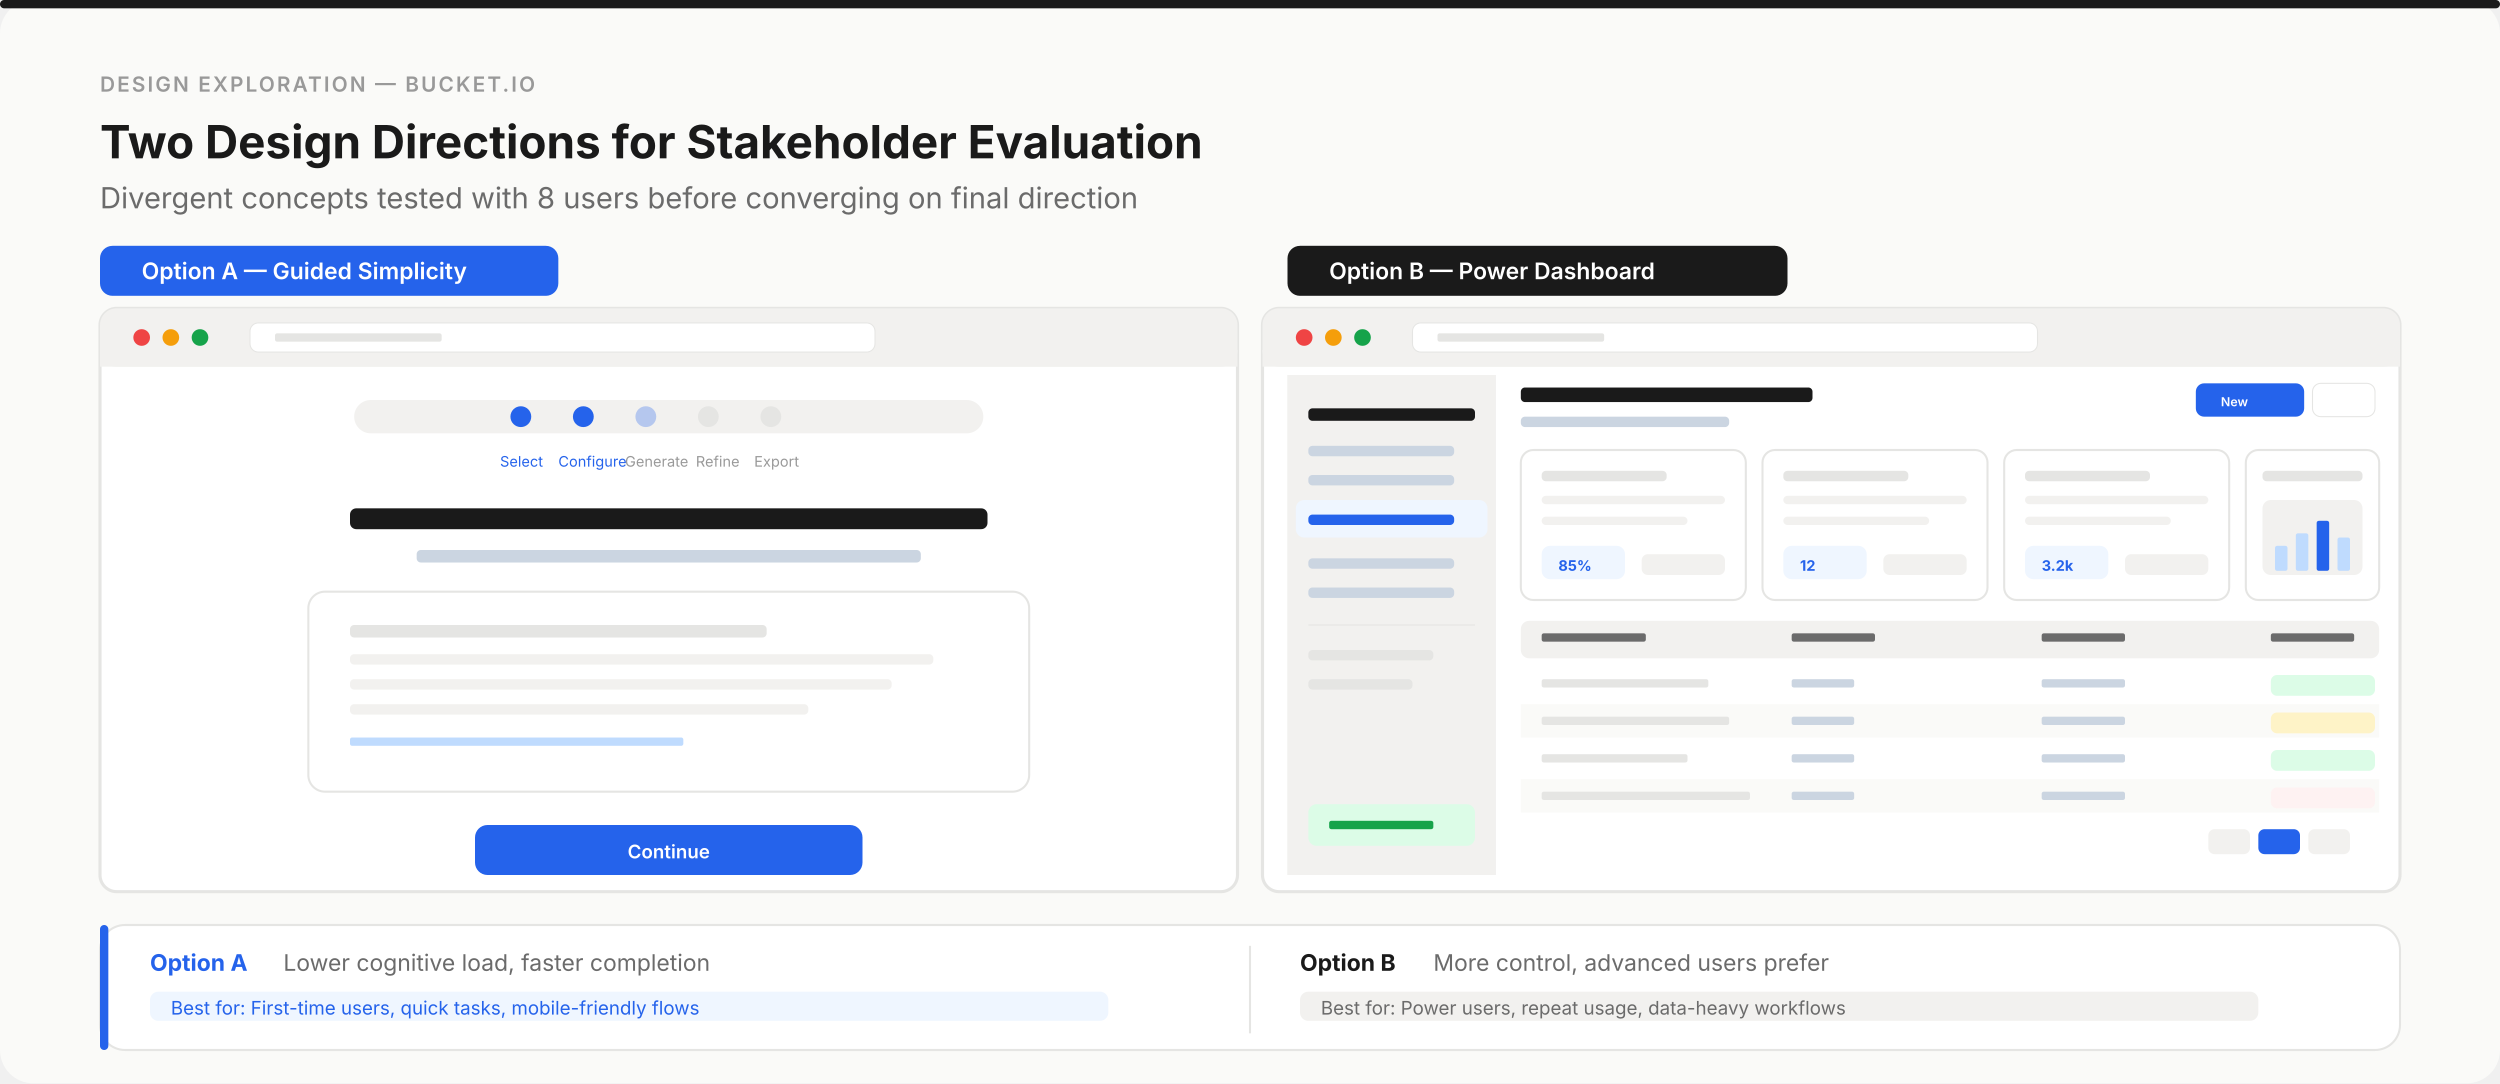
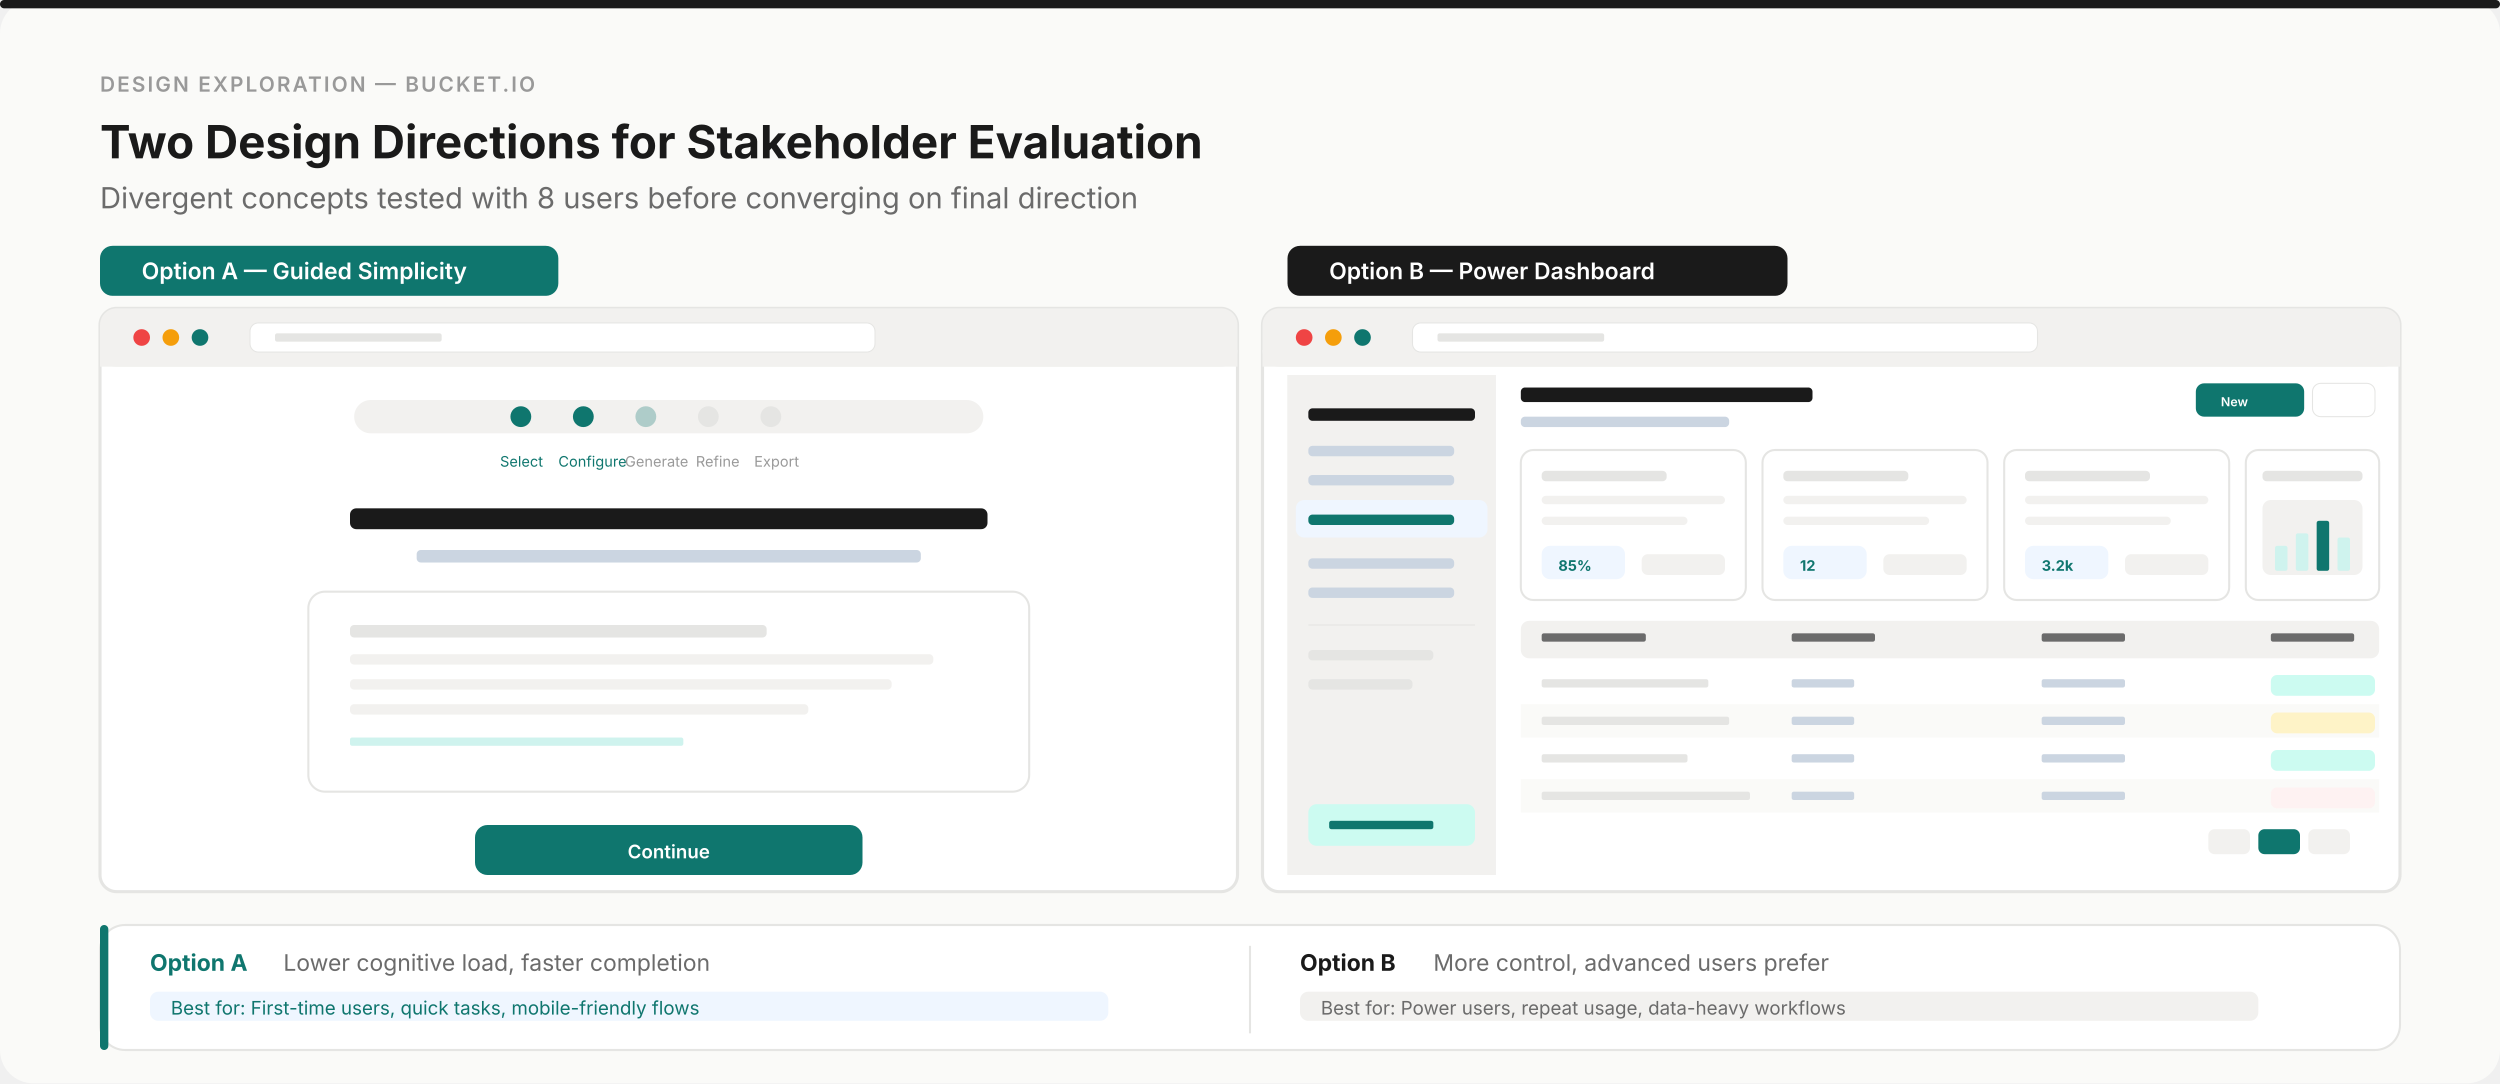
<svg xmlns="http://www.w3.org/2000/svg" viewBox="0 0 1200 520" font-family="Inter, -apple-system, BlinkMacSystemFont, sans-serif">
  <defs>
    <style>
      .metric-label { font-size: 10px; fill: #999; text-transform: uppercase; letter-spacing: 1px; font-weight: 600; }
    </style>
  </defs>
  <rect width="1200" height="520" rx="16" fill="#FAFAF8" />
  <rect x="0" y="0" width="1200" height="4" rx="2" fill="#1A1A1A" />
  <text x="48" y="44" class="metric-label">DESIGN EXPLORATION — BUCKET.IO</text>
  <text x="48" y="76" style="font-size: 22px; font-weight: 700; fill: #1A1A1A;">Two Design Directions for Stakeholder Evaluation</text>
  <text x="48" y="100" style="font-size: 14px; fill: #6B6B6B;">Divergent concepts tested with 8 users before converging on final direction</text>
-   <rect x="48" y="118" width="220" height="24" rx="6" fill="#2563EB" />
+   <rect x="48" y="118" width="220" height="24" rx="6" fill="#0F766E" />
  <text x="68" y="134" style="font-size: 11px; font-weight: 600; fill: white;">Option A — Guided Simplicity</text>
  <rect x="48" y="148" width="546" height="280" rx="8" fill="white" stroke="#E5E5E3" stroke-width="1.5" />
  <rect x="48" y="148" width="546" height="28" rx="8" fill="#F2F1EF" />
  <rect x="48" y="168" width="546" height="8" fill="#F2F1EF" />
  <circle cx="68" cy="162" r="4" fill="#EF4444" />
  <circle cx="82" cy="162" r="4" fill="#F59E0B" />
-   <circle cx="96" cy="162" r="4" fill="#16A34A" />
+   <circle cx="96" cy="162" r="4" fill="#0F766E" />
  <rect x="120" y="155" width="300" height="14" rx="4" fill="white" stroke="#E5E5E3" stroke-width="0.5" />
  <rect x="132" y="160" width="80" height="4" rx="1" fill="#E5E5E3" />
  <rect x="170" y="192" width="302" height="16" rx="8" fill="#F2F1EF" />
-   <circle cx="250" cy="200" r="5" fill="#2563EB" />
-   <circle cx="280" cy="200" r="5" fill="#2563EB" />
-   <circle cx="310" cy="200" r="5" fill="#2563EB" opacity="0.3" />
+   <circle cx="250" cy="200" r="5" fill="#0F766E" />
+   <circle cx="280" cy="200" r="5" fill="#0F766E" />
+   <circle cx="310" cy="200" r="5" fill="#0F766E" opacity="0.3" />
  <circle cx="340" cy="200" r="5" fill="#E5E5E3" />
  <circle cx="370" cy="200" r="5" fill="#E5E5E3" />
-   <text x="240" y="224" style="font-size: 7px; fill: #2563EB;">Select</text>
-   <text x="268" y="224" style="font-size: 7px; fill: #2563EB;">Configure</text>
+   <text x="240" y="224" style="font-size: 7px; fill: #0F766E;">Select</text>
+   <text x="268" y="224" style="font-size: 7px; fill: #0F766E;">Configure</text>
  <text x="300" y="224" style="font-size: 7px; fill: #999;">Generate</text>
  <text x="334" y="224" style="font-size: 7px; fill: #999;">Refine</text>
  <text x="362" y="224" style="font-size: 7px; fill: #999;">Export</text>
  <rect x="168" y="244" width="306" height="10" rx="3" fill="#1A1A1A" />
  <rect x="200" y="264" width="242" height="6" rx="2" fill="#CBD5E1" />
  <rect x="148" y="284" width="346" height="96" rx="8" fill="white" stroke="#E5E5E3" stroke-width="1" />
  <rect x="168" y="300" width="200" height="6" rx="2" fill="#E5E5E3" />
  <rect x="168" y="314" width="280" height="5" rx="2" fill="#F2F1EF" />
  <rect x="168" y="326" width="260" height="5" rx="2" fill="#F2F1EF" />
  <rect x="168" y="338" width="220" height="5" rx="2" fill="#F2F1EF" />
-   <rect x="168" y="354" width="160" height="4" rx="1" fill="#BFDBFE" />
-   <rect x="228" y="396" width="186" height="24" rx="6" fill="#2563EB" />
+   <rect x="168" y="354" width="160" height="4" rx="1" fill="#CFF3EE" />
+   <rect x="228" y="396" width="186" height="24" rx="6" fill="#0F766E" />
  <text x="321" y="412" style="font-size: 9px; font-weight: 600; fill: white;" text-anchor="middle">Continue</text>
  <rect x="618" y="118" width="240" height="24" rx="6" fill="#1A1A1A" />
  <text x="638" y="134" style="font-size: 11px; font-weight: 600; fill: white;">Option B — Power Dashboard</text>
  <rect x="606" y="148" width="546" height="280" rx="8" fill="white" stroke="#E5E5E3" stroke-width="1.5" />
  <rect x="606" y="148" width="546" height="28" rx="8" fill="#F2F1EF" />
  <rect x="606" y="168" width="546" height="8" fill="#F2F1EF" />
  <circle cx="626" cy="162" r="4" fill="#EF4444" />
  <circle cx="640" cy="162" r="4" fill="#F59E0B" />
-   <circle cx="654" cy="162" r="4" fill="#16A34A" />
+   <circle cx="654" cy="162" r="4" fill="#0F766E" />
  <rect x="678" y="155" width="300" height="14" rx="4" fill="white" stroke="#E5E5E3" stroke-width="0.5" />
  <rect x="690" y="160" width="80" height="4" rx="1" fill="#E5E5E3" />
  <rect x="618" y="180" width="100" height="240" rx="0" fill="#F2F1EF" />
  <rect x="618" y="180" width="100" height="240" rx="0" fill="#F2F1EF" />
  <rect x="628" y="196" width="80" height="6" rx="2" fill="#1A1A1A" />
  <rect x="628" y="214" width="70" height="5" rx="2" fill="#CBD5E1" />
  <rect x="628" y="228" width="70" height="5" rx="2" fill="#CBD5E1" />
  <rect x="622" y="240" width="92" height="18" rx="4" fill="#EFF6FF" />
-   <rect x="628" y="247" width="70" height="5" rx="2" fill="#2563EB" />
+   <rect x="628" y="247" width="70" height="5" rx="2" fill="#0F766E" />
  <rect x="628" y="268" width="70" height="5" rx="2" fill="#CBD5E1" />
  <rect x="628" y="282" width="70" height="5" rx="2" fill="#CBD5E1" />
  <line x1="628" y1="300" x2="708" y2="300" stroke="#E5E5E3" stroke-width="0.5" />
  <rect x="628" y="312" width="60" height="5" rx="2" fill="#E5E5E3" />
  <rect x="628" y="326" width="50" height="5" rx="2" fill="#E5E5E3" />
-   <rect x="628" y="386" width="80" height="20" rx="4" fill="#DCFCE7" />
-   <rect x="638" y="394" width="50" height="4" rx="1" fill="#16A34A" />
+   <rect x="628" y="386" width="80" height="20" rx="4" fill="#CCFBF1" />
+   <rect x="638" y="394" width="50" height="4" rx="1" fill="#0F766E" />
  <rect x="730" y="186" width="140" height="7" rx="2" fill="#1A1A1A" />
  <rect x="730" y="200" width="100" height="5" rx="2" fill="#CBD5E1" />
-   <rect x="1054" y="184" width="52" height="16" rx="4" fill="#2563EB" />
+   <rect x="1054" y="184" width="52" height="16" rx="4" fill="#0F766E" />
  <text x="1066" y="195" style="font-size: 6px; font-weight: 600; fill: white;">New</text>
  <rect x="1110" y="184" width="30" height="16" rx="4" fill="white" stroke="#E5E5E3" stroke-width="0.5" />
  <rect x="730" y="216" width="108" height="72" rx="6" fill="white" stroke="#E5E5E3" stroke-width="1" />
  <rect x="740" y="226" width="60" height="5" rx="2" fill="#E5E5E3" />
  <rect x="740" y="238" width="88" height="4" rx="2" fill="#F2F1EF" />
  <rect x="740" y="248" width="70" height="4" rx="2" fill="#F2F1EF" />
  <rect x="740" y="262" width="40" height="16" rx="4" fill="#EFF6FF" />
-   <text x="748" y="274" style="font-size: 7px; font-weight: 700; fill: #2563EB;">85%</text>
+   <text x="748" y="274" style="font-size: 7px; font-weight: 700; fill: #0F766E;">85%</text>
  <rect x="788" y="266" width="40" height="10" rx="3" fill="#F2F1EF" />
  <rect x="846" y="216" width="108" height="72" rx="6" fill="white" stroke="#E5E5E3" stroke-width="1" />
  <rect x="856" y="226" width="60" height="5" rx="2" fill="#E5E5E3" />
  <rect x="856" y="238" width="88" height="4" rx="2" fill="#F2F1EF" />
  <rect x="856" y="248" width="70" height="4" rx="2" fill="#F2F1EF" />
  <rect x="856" y="262" width="40" height="16" rx="4" fill="#EFF6FF" />
-   <text x="864" y="274" style="font-size: 7px; font-weight: 700; fill: #2563EB;">12</text>
+   <text x="864" y="274" style="font-size: 7px; font-weight: 700; fill: #0F766E;">12</text>
  <rect x="904" y="266" width="40" height="10" rx="3" fill="#F2F1EF" />
  <rect x="962" y="216" width="108" height="72" rx="6" fill="white" stroke="#E5E5E3" stroke-width="1" />
  <rect x="972" y="226" width="60" height="5" rx="2" fill="#E5E5E3" />
  <rect x="972" y="238" width="88" height="4" rx="2" fill="#F2F1EF" />
  <rect x="972" y="248" width="70" height="4" rx="2" fill="#F2F1EF" />
  <rect x="972" y="262" width="40" height="16" rx="4" fill="#EFF6FF" />
-   <text x="980" y="274" style="font-size: 7px; font-weight: 700; fill: #2563EB;">3.2k</text>
+   <text x="980" y="274" style="font-size: 7px; font-weight: 700; fill: #0F766E;">3.2k</text>
  <rect x="1020" y="266" width="40" height="10" rx="3" fill="#F2F1EF" />
  <rect x="1078" y="216" width="64" height="72" rx="6" fill="white" stroke="#E5E5E3" stroke-width="1" />
  <rect x="1086" y="226" width="48" height="5" rx="2" fill="#E5E5E3" />
  <rect x="1086" y="240" width="48" height="36" rx="4" fill="#F2F1EF" />
-   <rect x="1092" y="262" width="6" height="12" rx="1" fill="#BFDBFE" />
-   <rect x="1102" y="256" width="6" height="18" rx="1" fill="#BFDBFE" />
-   <rect x="1112" y="250" width="6" height="24" rx="1" fill="#2563EB" />
-   <rect x="1122" y="258" width="6" height="16" rx="1" fill="#BFDBFE" />
+   <rect x="1092" y="262" width="6" height="12" rx="1" fill="#CFF3EE" />
+   <rect x="1102" y="256" width="6" height="18" rx="1" fill="#CFF3EE" />
+   <rect x="1112" y="250" width="6" height="24" rx="1" fill="#0F766E" />
+   <rect x="1122" y="258" width="6" height="16" rx="1" fill="#CFF3EE" />
  <rect x="730" y="298" width="412" height="18" rx="4" fill="#F2F1EF" />
  <rect x="740" y="304" width="50" height="4" rx="1" fill="#6B6B6B" />
  <rect x="860" y="304" width="40" height="4" rx="1" fill="#6B6B6B" />
  <rect x="980" y="304" width="40" height="4" rx="1" fill="#6B6B6B" />
  <rect x="1090" y="304" width="40" height="4" rx="1" fill="#6B6B6B" />
  <rect x="730" y="320" width="412" height="16" rx="0" fill="white" />
  <rect x="740" y="326" width="80" height="4" rx="1" fill="#E5E5E3" />
  <rect x="860" y="326" width="30" height="4" rx="1" fill="#CBD5E1" />
  <rect x="980" y="326" width="40" height="4" rx="1" fill="#CBD5E1" />
-   <rect x="1090" y="324" width="50" height="10" rx="3" fill="#DCFCE7" />
+   <rect x="1090" y="324" width="50" height="10" rx="3" fill="#CCFBF1" />
  <rect x="730" y="338" width="412" height="16" rx="0" fill="#FAFAF8" />
  <rect x="740" y="344" width="90" height="4" rx="1" fill="#E5E5E3" />
  <rect x="860" y="344" width="30" height="4" rx="1" fill="#CBD5E1" />
  <rect x="980" y="344" width="40" height="4" rx="1" fill="#CBD5E1" />
  <rect x="1090" y="342" width="50" height="10" rx="3" fill="#FEF3C7" />
  <rect x="730" y="356" width="412" height="16" rx="0" fill="white" />
  <rect x="740" y="362" width="70" height="4" rx="1" fill="#E5E5E3" />
  <rect x="860" y="362" width="30" height="4" rx="1" fill="#CBD5E1" />
  <rect x="980" y="362" width="40" height="4" rx="1" fill="#CBD5E1" />
-   <rect x="1090" y="360" width="50" height="10" rx="3" fill="#DCFCE7" />
+   <rect x="1090" y="360" width="50" height="10" rx="3" fill="#CCFBF1" />
  <rect x="730" y="374" width="412" height="16" rx="0" fill="#FAFAF8" />
  <rect x="740" y="380" width="100" height="4" rx="1" fill="#E5E5E3" />
  <rect x="860" y="380" width="30" height="4" rx="1" fill="#CBD5E1" />
  <rect x="980" y="380" width="40" height="4" rx="1" fill="#CBD5E1" />
  <rect x="1090" y="378" width="50" height="10" rx="3" fill="#FEF2F2" />
  <rect x="1060" y="398" width="20" height="12" rx="3" fill="#F2F1EF" />
-   <rect x="1084" y="398" width="20" height="12" rx="3" fill="#2563EB" />
+   <rect x="1084" y="398" width="20" height="12" rx="3" fill="#0F766E" />
  <rect x="1108" y="398" width="20" height="12" rx="3" fill="#F2F1EF" />
  <rect x="48" y="444" width="1104" height="60" rx="12" fill="white" stroke="#E5E5E3" stroke-width="1" />
-   <rect x="48" y="444" width="4" height="60" rx="2" fill="#2563EB" />
-   <text x="72" y="466" style="font-size: 11px; font-weight: 700; fill: #2563EB;">Option A</text>
+   <rect x="48" y="444" width="4" height="60" rx="2" fill="#0F766E" />
+   <text x="72" y="466" style="font-size: 11px; font-weight: 700; fill: #0F766E;">Option A</text>
  <text x="136" y="466" style="font-size: 11px; fill: #6B6B6B;">Lower cognitive load, faster completion</text>
  <rect x="72" y="476" width="460" height="14" rx="4" fill="#EFF6FF" />
-   <text x="82" y="487" style="font-size: 9px; fill: #2563EB;">Best for: First-time users, quick tasks, mobile-friendly flows</text>
+   <text x="82" y="487" style="font-size: 9px; fill: #0F766E;">Best for: First-time users, quick tasks, mobile-friendly flows</text>
  <line x1="600" y1="454" x2="600" y2="496" stroke="#E5E5E3" stroke-width="1" />
  <text x="624" y="466" style="font-size: 11px; font-weight: 700; fill: #1A1A1A;">Option B</text>
  <text x="688" y="466" style="font-size: 11px; fill: #6B6B6B;">More control, advanced users prefer</text>
  <rect x="624" y="476" width="460" height="14" rx="4" fill="#F2F1EF" />
  <text x="634" y="487" style="font-size: 9px; fill: #6B6B6B;">Best for: Power users, repeat usage, data-heavy workflows</text>
</svg>
